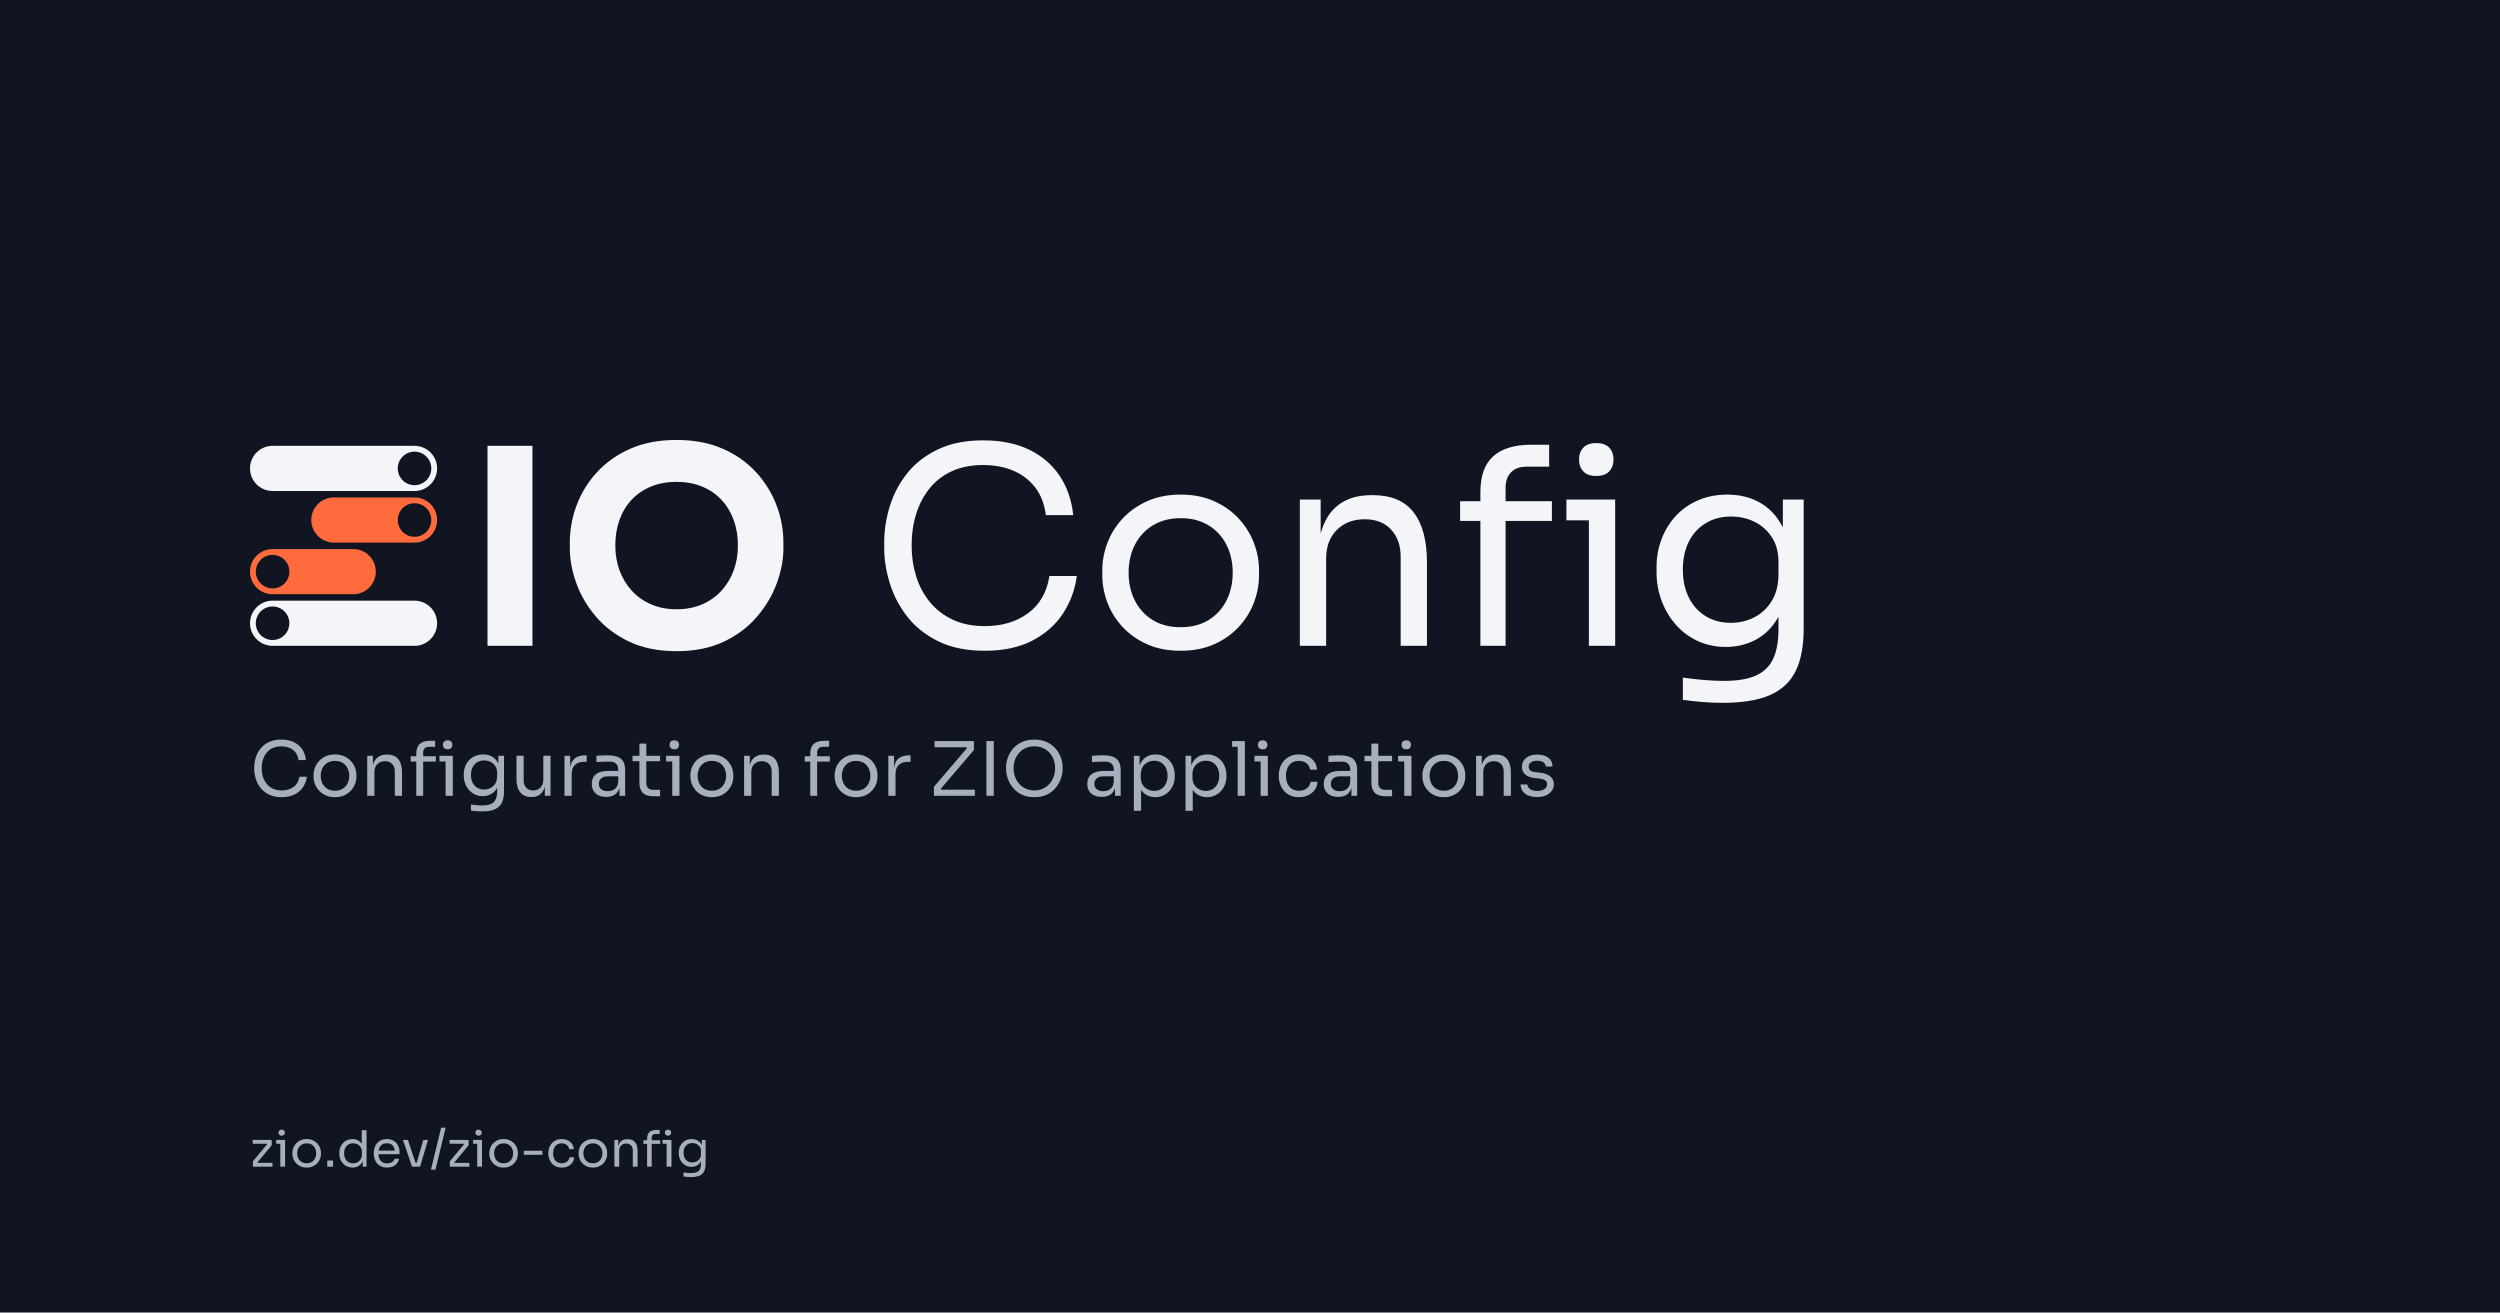
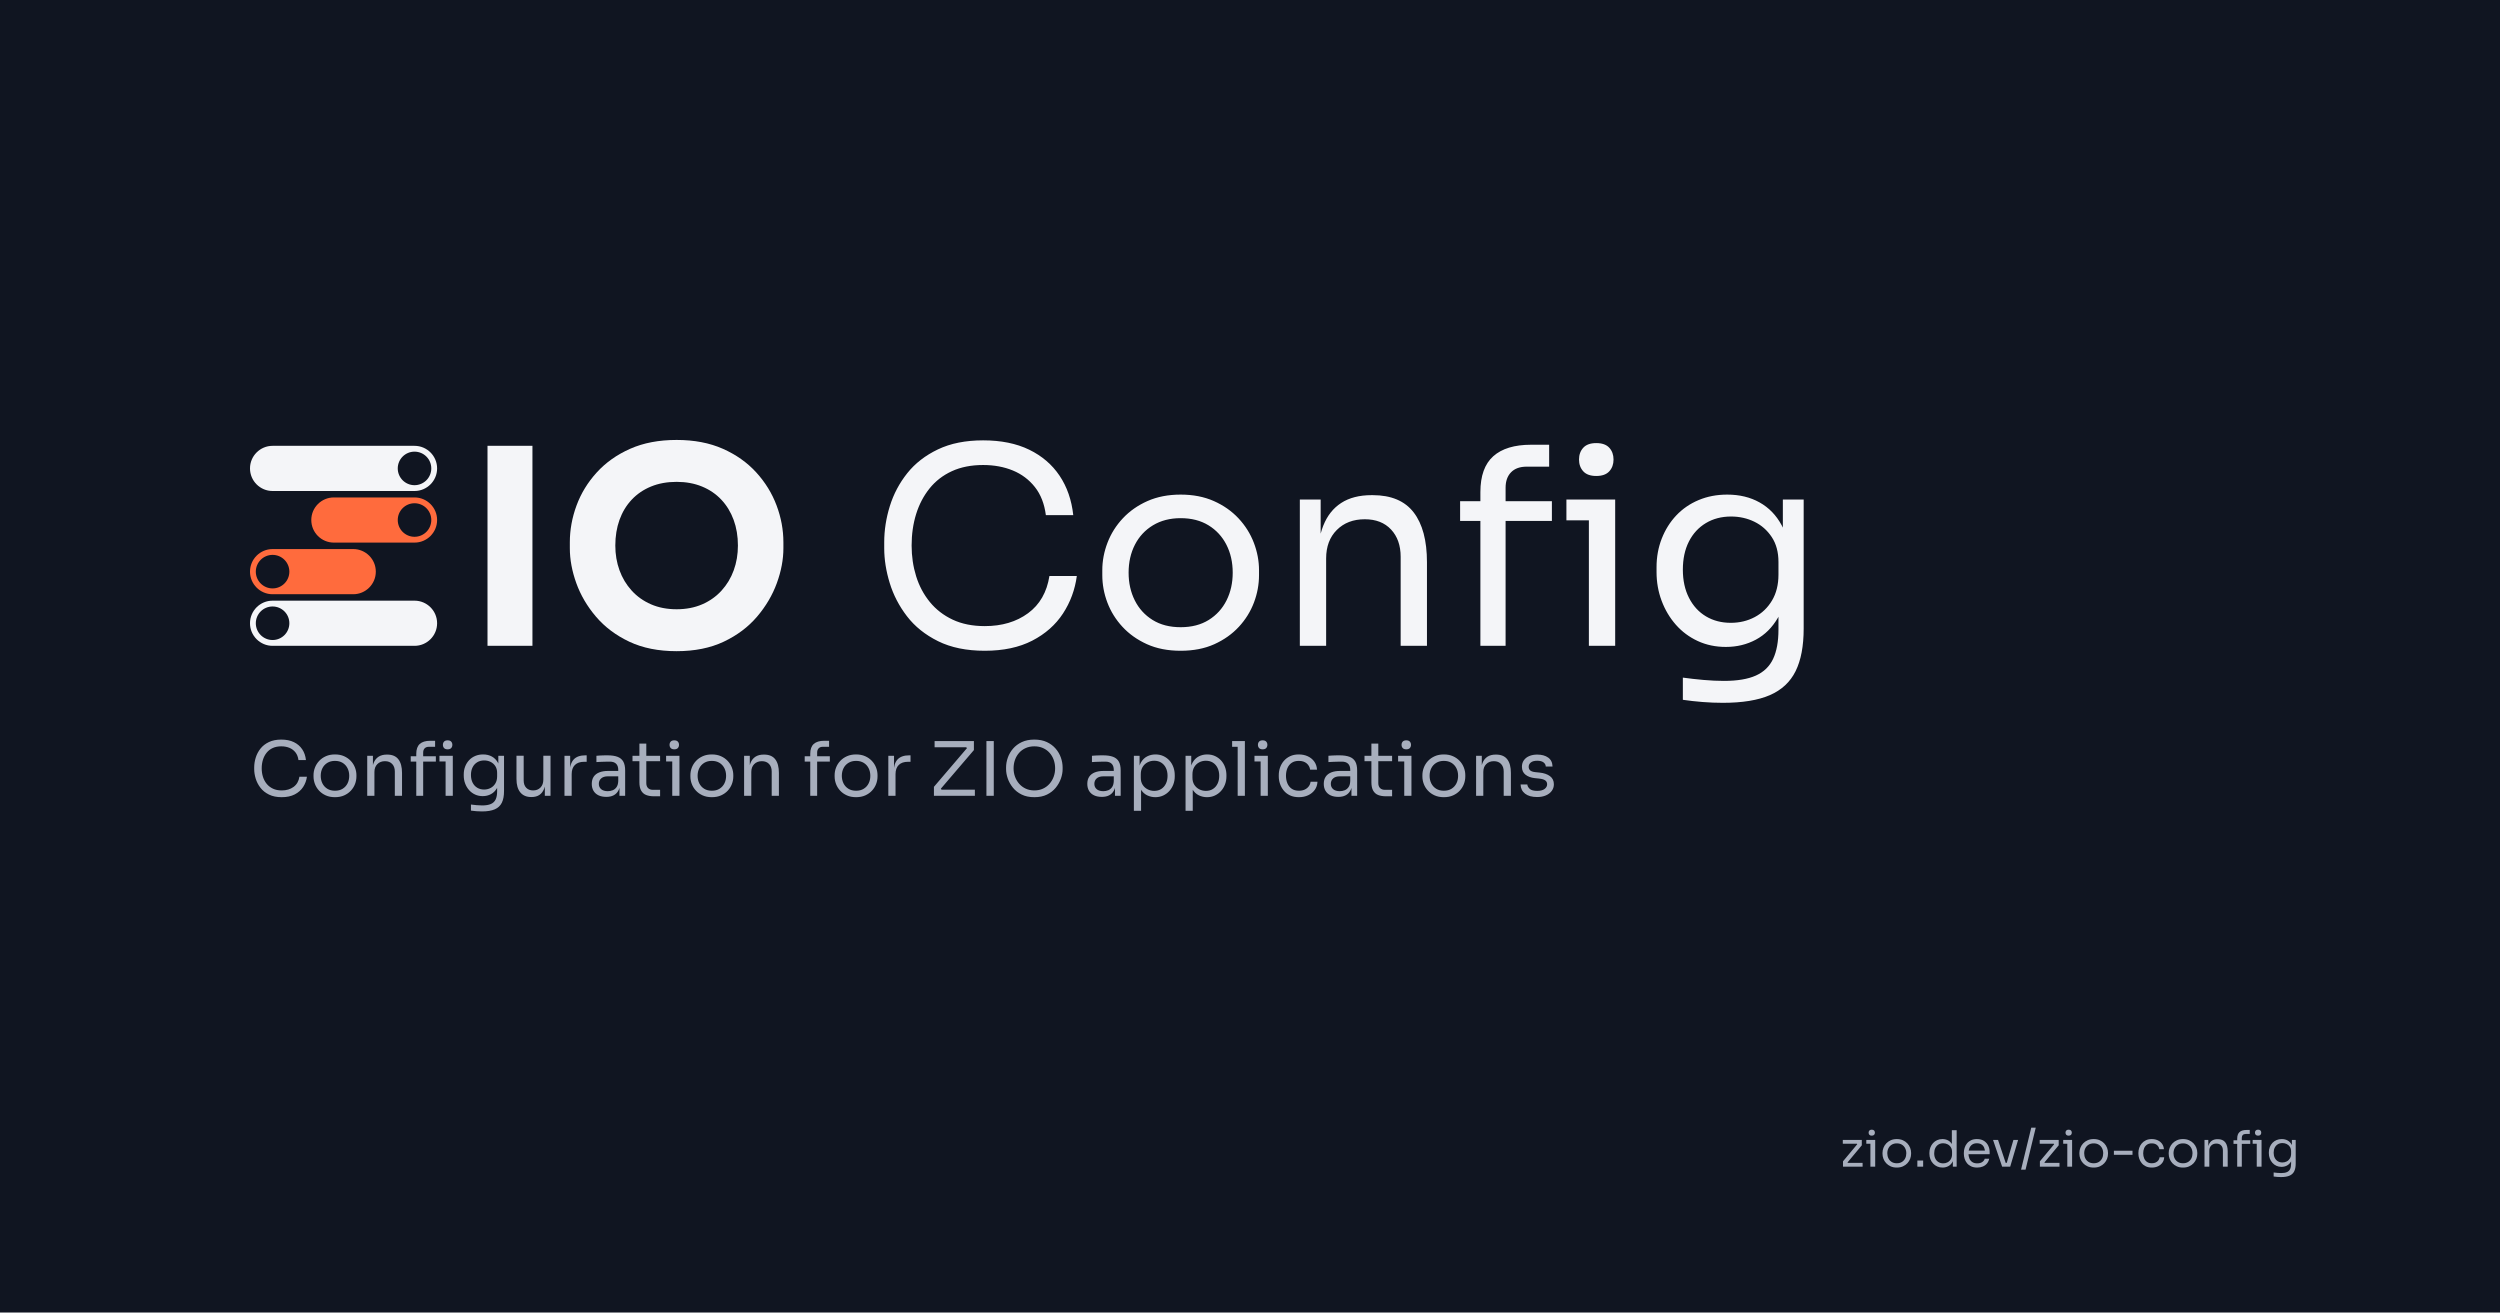
<svg xmlns="http://www.w3.org/2000/svg" width="1200" height="630" viewBox="0 0 1200 630">
  <rect width="100%" height="100%" fill="#101521" />
  <mask id="z4">
    <rect x="-5000" y="-5000" width="10000" height="10000" fill="#fff" />
    <circle cx="198.97" cy="224.84" r="8.05" fill="#000" />
    <circle cx="198.97" cy="249.61" r="8.05" fill="#000" />
    <circle cx="130.84" cy="274.39" r="8.05" fill="#000" />
    <circle cx="130.84" cy="299.16" r="8.05" fill="#000" />
  </mask>
  <g mask="url(#z4)">
    <rect x="120.00" y="214.00" width="89.81" height="21.68" rx="10.84" fill="#F4F5F8" />
    <rect x="149.42" y="238.77" width="60.39" height="21.68" rx="10.84" fill="#FF6B3D" />
    <rect x="120.00" y="263.55" width="60.39" height="21.68" rx="10.84" fill="#FF6B3D" />
    <rect x="120.00" y="288.32" width="89.81" height="21.68" rx="10.84" fill="#F4F5F8" />
  </g>
  <path d="M234.004 310.0V214.0H255.571V310.0ZM324.776 312.564Q311.691 312.564 302.059 308.011Q292.426 303.458 286.08 296.011Q279.735 288.564 276.628 279.918Q273.522 271.271 273.522 263.184V260.29Q273.522 251.348 276.743 242.619Q279.965 233.89 286.442 226.773Q292.919 219.655 302.486 215.414Q312.053 211.173 324.776 211.173Q337.401 211.173 346.968 215.414Q356.535 219.655 363.012 226.773Q369.489 233.89 372.76 242.619Q376.031 251.348 376.031 260.29V263.184Q376.031 271.271 372.875 279.918Q369.719 288.564 363.374 296.011Q357.028 303.458 347.395 308.011Q337.763 312.564 324.776 312.564ZM324.776 292.444Q331.615 292.444 337.056 290.077Q342.497 287.71 346.343 283.485Q350.19 279.26 352.195 273.737Q354.201 268.214 354.201 261.868Q354.201 255.129 352.146 249.54Q350.091 243.951 346.245 239.858Q342.398 235.764 336.957 233.529Q331.516 231.293 324.776 231.293Q317.938 231.293 312.497 233.529Q307.056 235.764 303.209 239.858Q299.363 243.951 297.357 249.54Q295.352 255.129 295.352 261.868Q295.352 268.214 297.357 273.737Q299.363 279.26 303.209 283.485Q307.056 287.71 312.497 290.077Q317.938 292.444 324.776 292.444Z" fill="#F4F5F8" />
  <path d="M472.689 312.367Q459.538 312.367 450.267 307.764Q440.995 303.162 435.341 295.797Q429.686 288.433 427.056 279.819Q424.426 271.205 424.426 263.184V260.29Q424.426 251.611 427.122 242.932Q429.817 234.252 435.472 227.151Q441.127 220.049 450.201 215.71Q459.275 211.37 471.9 211.37Q484.787 211.37 493.993 215.841Q503.198 220.312 508.59 228.334Q513.982 236.356 515.165 247.271H502.015Q500.963 239.118 496.754 233.792Q492.546 228.466 486.168 225.836Q479.79 223.205 471.9 223.205Q463.352 223.205 456.908 226.164Q450.464 229.123 446.19 234.449Q441.916 239.775 439.746 246.745Q437.576 253.715 437.576 261.868Q437.576 269.627 439.746 276.597Q441.916 283.567 446.322 288.959Q450.727 294.351 457.302 297.441Q463.878 300.532 472.689 300.532Q485.05 300.532 493.467 294.351Q501.883 288.17 503.724 276.466H516.875Q515.56 286.329 510.234 294.482Q504.908 302.636 495.505 307.501Q486.102 312.367 472.689 312.367ZM566.716 312.367Q557.511 312.367 550.541 309.211Q543.571 306.055 538.771 300.86Q533.971 295.666 531.538 289.222Q529.105 282.778 529.105 276.071V273.704Q529.105 266.997 531.604 260.488Q534.102 253.978 538.968 248.784Q543.834 243.589 550.804 240.499Q557.774 237.408 566.716 237.408Q575.659 237.408 582.628 240.499Q589.598 243.589 594.464 248.784Q599.33 253.978 601.828 260.488Q604.327 266.997 604.327 273.704V276.071Q604.327 282.778 601.894 289.222Q599.461 295.666 594.661 300.86Q589.861 306.055 582.891 309.211Q575.922 312.367 566.716 312.367ZM566.716 301.058Q574.606 301.058 580.195 297.573Q585.785 294.088 588.743 288.17Q591.702 282.252 591.702 274.888Q591.702 267.392 588.678 261.474Q585.653 255.556 580.064 252.137Q574.475 248.718 566.716 248.718Q559.089 248.718 553.434 252.137Q547.779 255.556 544.754 261.474Q541.73 267.392 541.73 274.888Q541.73 282.252 544.689 288.17Q547.648 294.088 553.237 297.573Q558.826 301.058 566.716 301.058ZM623.922 310.0V239.775H633.916V269.89H632.338Q632.338 259.501 635.165 252.334Q637.993 245.167 643.779 241.419Q649.565 237.671 658.376 237.671H658.902Q672.185 237.671 678.563 245.956Q684.941 254.241 684.941 269.89V310.0H672.316V267.26Q672.316 259.107 667.713 254.175Q663.111 249.244 655.089 249.244Q646.804 249.244 641.675 254.373Q636.546 259.501 636.546 268.049V310.0ZM710.585 310.0V236.225Q710.585 224.521 716.765 218.997Q722.946 213.474 734.913 213.474H743.593V223.995H732.809Q727.943 223.995 725.313 226.69Q722.683 229.386 722.683 234.121V310.0ZM700.853 250.033V240.564H744.908V250.033ZM762.661 310.0V239.775H775.286V310.0ZM751.878 249.77V239.775H775.286V249.77ZM766.212 228.466Q762.004 228.466 759.965 226.23Q757.927 223.995 757.927 220.575Q757.927 217.156 759.965 214.921Q762.004 212.685 766.212 212.685Q770.42 212.685 772.459 214.921Q774.497 217.156 774.497 220.575Q774.497 223.995 772.459 226.23Q770.42 228.466 766.212 228.466ZM826.968 337.353Q822.102 337.353 817.171 336.959Q812.239 336.564 807.768 335.907V325.255Q812.502 325.912 817.697 326.373Q822.891 326.833 827.494 326.833Q837.094 326.833 842.815 324.268Q848.535 321.704 851.1 316.247Q853.664 310.789 853.664 302.241V288.827L857.872 278.833Q857.478 289.485 853.401 296.521Q849.324 303.556 842.815 307.041Q836.305 310.526 828.415 310.526Q821.05 310.526 814.935 307.699Q808.82 304.871 804.415 299.874Q800.009 294.877 797.576 288.367Q795.143 281.858 795.143 274.625V272.258Q795.143 264.893 797.642 258.515Q800.141 252.137 804.612 247.403Q809.083 242.668 815.33 240.038Q821.576 237.408 829.072 237.408Q837.883 237.408 844.59 241.156Q851.297 244.904 855.176 252.071Q859.056 259.238 859.45 269.627L855.768 269.759V239.775H865.763V301.715Q865.763 314.34 861.883 322.164Q858.004 329.989 849.522 333.671Q841.039 337.353 826.968 337.353ZM830.782 298.953Q837.094 298.953 842.289 296.192Q847.483 293.43 850.574 288.236Q853.664 283.041 853.664 275.808V269.759Q853.664 262.658 850.442 257.792Q847.22 252.926 842.091 250.427Q836.963 247.929 830.913 247.929Q824.075 247.929 818.815 251.085Q813.554 254.241 810.661 259.962Q807.768 265.682 807.768 273.441Q807.768 281.2 810.727 286.986Q813.686 292.773 818.88 295.863Q824.075 298.953 830.782 298.953Z" fill="#F4F5F8" />
  <path d="M135.228 382.648Q131.628 382.648 129.09 381.388Q126.552 380.128 125.004 378.112Q123.456 376.096 122.736 373.738Q122.016 371.38 122.016 369.184V368.392Q122.016 366.016 122.754 363.64Q123.492 361.264 125.04 359.32Q126.588 357.376 129.072 356.188Q131.556 355.0 135.012 355.0Q138.54 355.0 141.06 356.224Q143.58 357.448 145.056 359.644Q146.532 361.84 146.856 364.828H143.256Q142.968 362.596 141.816 361.138Q140.664 359.68 138.918 358.96Q137.172 358.24 135.012 358.24Q132.672 358.24 130.908 359.05Q129.144 359.86 127.974 361.318Q126.804 362.776 126.21 364.684Q125.616 366.592 125.616 368.824Q125.616 370.948 126.21 372.856Q126.804 374.764 128.01 376.24Q129.216 377.716 131.016 378.562Q132.816 379.408 135.228 379.408Q138.612 379.408 140.916 377.716Q143.22 376.024 143.724 372.82H147.324Q146.964 375.52 145.506 377.752Q144.048 379.984 141.474 381.316Q138.9 382.648 135.228 382.648ZM160.788 382.648Q158.268 382.648 156.36 381.784Q154.452 380.92 153.138 379.498Q151.824 378.076 151.158 376.312Q150.492 374.548 150.492 372.712V372.064Q150.492 370.228 151.176 368.446Q151.86 366.664 153.192 365.242Q154.524 363.82 156.432 362.974Q158.34 362.128 160.788 362.128Q163.236 362.128 165.144 362.974Q167.052 363.82 168.384 365.242Q169.716 366.664 170.4 368.446Q171.084 370.228 171.084 372.064V372.712Q171.084 374.548 170.418 376.312Q169.752 378.076 168.438 379.498Q167.124 380.92 165.216 381.784Q163.308 382.648 160.788 382.648ZM160.788 379.552Q162.948 379.552 164.478 378.598Q166.008 377.644 166.818 376.024Q167.628 374.404 167.628 372.388Q167.628 370.336 166.8 368.716Q165.972 367.096 164.442 366.16Q162.912 365.224 160.788 365.224Q158.7 365.224 157.152 366.16Q155.604 367.096 154.776 368.716Q153.948 370.336 153.948 372.388Q153.948 374.404 154.758 376.024Q155.568 377.644 157.098 378.598Q158.628 379.552 160.788 379.552ZM176.268 382.0V362.776H179.004V371.02H178.572Q178.572 368.176 179.346 366.214Q180.12 364.252 181.704 363.226Q183.288 362.2 185.7 362.2H185.844Q189.48 362.2 191.226 364.468Q192.972 366.736 192.972 371.02V382.0H189.516V370.3Q189.516 368.068 188.256 366.718Q186.996 365.368 184.8 365.368Q182.532 365.368 181.128 366.772Q179.724 368.176 179.724 370.516V382.0ZM199.812 382.0V361.804Q199.812 358.6 201.504 357.088Q203.196 355.576 206.472 355.576H208.848V358.456H205.896Q204.564 358.456 203.844 359.194Q203.124 359.932 203.124 361.228V382.0ZM197.148 365.584V362.992H209.208V365.584ZM213.888 382.0V362.776H217.344V382.0ZM210.936 365.512V362.776H217.344V365.512ZM214.86 359.68Q213.708 359.68 213.15 359.068Q212.592 358.456 212.592 357.52Q212.592 356.584 213.15 355.972Q213.708 355.36 214.86 355.36Q216.012 355.36 216.57 355.972Q217.128 356.584 217.128 357.52Q217.128 358.456 216.57 359.068Q216.012 359.68 214.86 359.68ZM231.312 389.488Q229.98 389.488 228.63 389.38Q227.28 389.272 226.056 389.092V386.176Q227.352 386.356 228.774 386.482Q230.196 386.608 231.456 386.608Q234.084 386.608 235.65 385.906Q237.216 385.204 237.918 383.71Q238.62 382.216 238.62 379.876V376.204L239.772 373.468Q239.664 376.384 238.548 378.31Q237.432 380.236 235.65 381.19Q233.868 382.144 231.708 382.144Q229.692 382.144 228.018 381.37Q226.344 380.596 225.138 379.228Q223.932 377.86 223.266 376.078Q222.6 374.296 222.6 372.316V371.668Q222.6 369.652 223.284 367.906Q223.968 366.16 225.192 364.864Q226.416 363.568 228.126 362.848Q229.836 362.128 231.888 362.128Q234.3 362.128 236.136 363.154Q237.972 364.18 239.034 366.142Q240.096 368.104 240.204 370.948L239.196 370.984V362.776H241.932V379.732Q241.932 383.188 240.87 385.33Q239.808 387.472 237.486 388.48Q235.164 389.488 231.312 389.488ZM232.356 378.976Q234.084 378.976 235.506 378.22Q236.928 377.464 237.774 376.042Q238.62 374.62 238.62 372.64V370.984Q238.62 369.04 237.738 367.708Q236.856 366.376 235.452 365.692Q234.048 365.008 232.392 365.008Q230.52 365.008 229.08 365.872Q227.64 366.736 226.848 368.302Q226.056 369.868 226.056 371.992Q226.056 374.116 226.866 375.7Q227.676 377.284 229.098 378.13Q230.52 378.976 232.356 378.976ZM255 382.576Q251.58 382.576 249.744 380.344Q247.908 378.112 247.908 373.9V362.74H251.364V374.584Q251.364 376.852 252.588 378.13Q253.812 379.408 255.9 379.408Q258.06 379.408 259.428 378.022Q260.796 376.636 260.796 374.224V362.74H264.252V382.0H261.516V373.756H261.948Q261.948 376.6 261.192 378.562Q260.436 380.524 258.942 381.55Q257.448 382.576 255.144 382.576ZM270.948 382.0V362.776H273.684V370.696H273.54Q273.54 366.484 275.394 364.522Q277.248 362.56 280.956 362.56H281.604V365.656H280.38Q277.5 365.656 275.952 367.186Q274.404 368.716 274.404 371.596V382.0ZM297.336 382.0V376.24H296.76V369.58Q296.76 367.6 295.734 366.592Q294.708 365.584 292.728 365.584Q291.612 365.584 290.424 365.62Q289.236 365.656 288.156 365.692Q287.076 365.728 286.284 365.8V362.776Q287.076 362.704 287.958 362.65Q288.84 362.596 289.776 362.578Q290.712 362.56 291.576 362.56Q294.528 362.56 296.4 363.262Q298.272 363.964 299.172 365.548Q300.072 367.132 300.072 369.832V382.0ZM291.036 382.504Q288.876 382.504 287.31 381.766Q285.744 381.028 284.898 379.624Q284.052 378.22 284.052 376.24Q284.052 374.188 284.97 372.82Q285.888 371.452 287.652 370.75Q289.416 370.048 291.9 370.048H297.12V372.64H291.756Q289.668 372.64 288.552 373.648Q287.436 374.656 287.436 376.24Q287.436 377.824 288.552 378.796Q289.668 379.768 291.756 379.768Q292.98 379.768 294.096 379.318Q295.212 378.868 295.95 377.806Q296.688 376.744 296.76 374.872L297.696 376.24Q297.516 378.292 296.706 379.678Q295.896 381.064 294.474 381.784Q293.052 382.504 291.036 382.504ZM313.896 382.216Q311.736 382.216 310.17 381.604Q308.604 380.992 307.758 379.498Q306.912 378.004 306.912 375.448V356.944H310.224V375.88Q310.224 377.428 311.07 378.274Q311.916 379.12 313.464 379.12H316.848V382.216ZM303.6 365.368V362.776H316.848V365.368ZM322.68 382.0V362.776H326.136V382.0ZM319.728 365.512V362.776H326.136V365.512ZM323.652 359.68Q322.5 359.68 321.942 359.068Q321.384 358.456 321.384 357.52Q321.384 356.584 321.942 355.972Q322.5 355.36 323.652 355.36Q324.804 355.36 325.362 355.972Q325.92 356.584 325.92 357.52Q325.92 358.456 325.362 359.068Q324.804 359.68 323.652 359.68ZM341.688 382.648Q339.168 382.648 337.26 381.784Q335.352 380.92 334.038 379.498Q332.724 378.076 332.058 376.312Q331.392 374.548 331.392 372.712V372.064Q331.392 370.228 332.076 368.446Q332.76 366.664 334.092 365.242Q335.424 363.82 337.332 362.974Q339.24 362.128 341.688 362.128Q344.136 362.128 346.044 362.974Q347.952 363.82 349.284 365.242Q350.616 366.664 351.3 368.446Q351.984 370.228 351.984 372.064V372.712Q351.984 374.548 351.318 376.312Q350.652 378.076 349.338 379.498Q348.024 380.92 346.116 381.784Q344.208 382.648 341.688 382.648ZM341.688 379.552Q343.848 379.552 345.378 378.598Q346.908 377.644 347.718 376.024Q348.528 374.404 348.528 372.388Q348.528 370.336 347.7 368.716Q346.872 367.096 345.342 366.16Q343.812 365.224 341.688 365.224Q339.6 365.224 338.052 366.16Q336.504 367.096 335.676 368.716Q334.848 370.336 334.848 372.388Q334.848 374.404 335.658 376.024Q336.468 377.644 337.998 378.598Q339.528 379.552 341.688 379.552ZM357.168 382.0V362.776H359.904V371.02H359.472Q359.472 368.176 360.246 366.214Q361.02 364.252 362.604 363.226Q364.188 362.2 366.6 362.2H366.744Q370.38 362.2 372.126 364.468Q373.872 366.736 373.872 371.02V382.0H370.416V370.3Q370.416 368.068 369.156 366.718Q367.896 365.368 365.7 365.368Q363.432 365.368 362.028 366.772Q360.624 368.176 360.624 370.516V382.0ZM388.92 382.0V361.804Q388.92 358.6 390.612 357.088Q392.304 355.576 395.58 355.576H397.956V358.456H395.004Q393.672 358.456 392.952 359.194Q392.232 359.932 392.232 361.228V382.0ZM386.256 365.584V362.992H398.316V365.584ZM410.916 382.648Q408.396 382.648 406.488 381.784Q404.58 380.92 403.266 379.498Q401.952 378.076 401.286 376.312Q400.62 374.548 400.62 372.712V372.064Q400.62 370.228 401.304 368.446Q401.988 366.664 403.32 365.242Q404.652 363.82 406.56 362.974Q408.468 362.128 410.916 362.128Q413.364 362.128 415.272 362.974Q417.18 363.82 418.512 365.242Q419.844 366.664 420.528 368.446Q421.212 370.228 421.212 372.064V372.712Q421.212 374.548 420.546 376.312Q419.88 378.076 418.566 379.498Q417.252 380.92 415.344 381.784Q413.436 382.648 410.916 382.648ZM410.916 379.552Q413.076 379.552 414.606 378.598Q416.136 377.644 416.946 376.024Q417.756 374.404 417.756 372.388Q417.756 370.336 416.928 368.716Q416.1 367.096 414.57 366.16Q413.04 365.224 410.916 365.224Q408.828 365.224 407.28 366.16Q405.732 367.096 404.904 368.716Q404.076 370.336 404.076 372.388Q404.076 374.404 404.886 376.024Q405.696 377.644 407.226 378.598Q408.756 379.552 410.916 379.552ZM426.396 382.0V362.776H429.132V370.696H428.988Q428.988 366.484 430.842 364.522Q432.696 362.56 436.404 362.56H437.052V365.656H435.828Q432.948 365.656 431.4 367.186Q429.852 368.716 429.852 371.596V382.0ZM448.284 382.0V377.68L464.484 358.708L464.448 359.572L463.512 358.276L464.124 358.672H448.608V355.72H467.472V360.04L451.236 379.012L451.2 378.004L452.352 379.624L451.452 379.048H467.94V382.0ZM473.484 382.0V355.72H477.012V382.0ZM496.488 382.648Q492.96 382.648 490.404 381.388Q487.848 380.128 486.192 378.076Q484.536 376.024 483.726 373.684Q482.916 371.344 482.916 369.184V368.392Q482.916 366.052 483.744 363.676Q484.572 361.3 486.264 359.338Q487.956 357.376 490.494 356.188Q493.032 355.0 496.488 355.0Q499.944 355.0 502.482 356.188Q505.02 357.376 506.712 359.338Q508.404 361.3 509.232 363.676Q510.06 366.052 510.06 368.392V369.184Q510.06 371.344 509.25 373.684Q508.44 376.024 506.784 378.076Q505.128 380.128 502.572 381.388Q500.016 382.648 496.488 382.648ZM496.488 379.408Q498.792 379.408 500.646 378.544Q502.5 377.68 503.796 376.186Q505.092 374.692 505.776 372.802Q506.46 370.912 506.46 368.824Q506.46 366.628 505.776 364.72Q505.092 362.812 503.796 361.354Q502.5 359.896 500.646 359.068Q498.792 358.24 496.488 358.24Q494.184 358.24 492.33 359.068Q490.476 359.896 489.18 361.354Q487.884 362.812 487.2 364.72Q486.516 366.628 486.516 368.824Q486.516 370.912 487.2 372.802Q487.884 374.692 489.18 376.186Q490.476 377.68 492.33 378.544Q494.184 379.408 496.488 379.408ZM535.188 382.0V376.24H534.612V369.58Q534.612 367.6 533.586 366.592Q532.56 365.584 530.58 365.584Q529.464 365.584 528.276 365.62Q527.088 365.656 526.008 365.692Q524.928 365.728 524.136 365.8V362.776Q524.928 362.704 525.81 362.65Q526.692 362.596 527.628 362.578Q528.564 362.56 529.428 362.56Q532.38 362.56 534.252 363.262Q536.124 363.964 537.024 365.548Q537.924 367.132 537.924 369.832V382.0ZM528.888 382.504Q526.728 382.504 525.162 381.766Q523.596 381.028 522.75 379.624Q521.904 378.22 521.904 376.24Q521.904 374.188 522.822 372.82Q523.74 371.452 525.504 370.75Q527.268 370.048 529.752 370.048H534.972V372.64H529.608Q527.52 372.64 526.404 373.648Q525.288 374.656 525.288 376.24Q525.288 377.824 526.404 378.796Q527.52 379.768 529.608 379.768Q530.832 379.768 531.948 379.318Q533.064 378.868 533.802 377.806Q534.54 376.744 534.612 374.872L535.548 376.24Q535.368 378.292 534.558 379.678Q533.748 381.064 532.326 381.784Q530.904 382.504 528.888 382.504ZM544.26 389.2V362.776H546.996V371.092L546.348 371.02Q546.528 367.924 547.662 365.962Q548.796 364.0 550.632 363.064Q552.468 362.128 554.628 362.128Q556.716 362.128 558.426 362.92Q560.136 363.712 561.36 365.08Q562.584 366.448 563.232 368.248Q563.88 370.048 563.88 372.064V372.712Q563.88 374.728 563.196 376.528Q562.512 378.328 561.27 379.696Q560.028 381.064 558.318 381.856Q556.608 382.648 554.556 382.648Q552.504 382.648 550.632 381.748Q548.76 380.848 547.536 378.832Q546.312 376.816 546.132 373.54L547.716 376.42V389.2ZM554.016 379.624Q555.96 379.624 557.4 378.706Q558.84 377.788 559.632 376.15Q560.424 374.512 560.424 372.388Q560.424 370.228 559.632 368.608Q558.84 366.988 557.4 366.07Q555.96 365.152 554.016 365.152Q552.288 365.152 550.812 365.926Q549.336 366.7 548.454 368.158Q547.572 369.616 547.572 371.668V373.324Q547.572 375.304 548.472 376.708Q549.372 378.112 550.848 378.868Q552.324 379.624 554.016 379.624ZM569.064 389.2V362.776H571.8V371.092L571.152 371.02Q571.332 367.924 572.466 365.962Q573.6 364.0 575.436 363.064Q577.272 362.128 579.432 362.128Q581.52 362.128 583.23 362.92Q584.94 363.712 586.164 365.08Q587.388 366.448 588.036 368.248Q588.684 370.048 588.684 372.064V372.712Q588.684 374.728 588.0 376.528Q587.316 378.328 586.074 379.696Q584.832 381.064 583.122 381.856Q581.412 382.648 579.36 382.648Q577.308 382.648 575.436 381.748Q573.564 380.848 572.34 378.832Q571.116 376.816 570.936 373.54L572.52 376.42V389.2ZM578.82 379.624Q580.764 379.624 582.204 378.706Q583.644 377.788 584.436 376.15Q585.228 374.512 585.228 372.388Q585.228 370.228 584.436 368.608Q583.644 366.988 582.204 366.07Q580.764 365.152 578.82 365.152Q577.092 365.152 575.616 365.926Q574.14 366.7 573.258 368.158Q572.376 369.616 572.376 371.668V373.324Q572.376 375.304 573.276 376.708Q574.176 378.112 575.652 378.868Q577.128 379.624 578.82 379.624ZM594.084 382.0V355.72H597.54V382.0ZM591.42 358.456V355.72H597.54V358.456ZM605.1 382.0V362.776H608.556V382.0ZM602.148 365.512V362.776H608.556V365.512ZM606.072 359.68Q604.92 359.68 604.362 359.068Q603.804 358.456 603.804 357.52Q603.804 356.584 604.362 355.972Q604.92 355.36 606.072 355.36Q607.224 355.36 607.782 355.972Q608.34 356.584 608.34 357.52Q608.34 358.456 607.782 359.068Q607.224 359.68 606.072 359.68ZM623.496 382.648Q621.012 382.648 619.194 381.784Q617.376 380.92 616.188 379.462Q615.0 378.004 614.406 376.24Q613.812 374.476 613.812 372.712V372.064Q613.812 370.228 614.406 368.464Q615.0 366.7 616.206 365.278Q617.412 363.856 619.212 362.992Q621.012 362.128 623.424 362.128Q625.836 362.128 627.762 363.028Q629.688 363.928 630.858 365.566Q632.028 367.204 632.172 369.436H628.86Q628.608 367.636 627.204 366.43Q625.8 365.224 623.424 365.224Q621.372 365.224 620.004 366.16Q618.636 367.096 617.952 368.716Q617.268 370.336 617.268 372.388Q617.268 374.368 617.952 376.006Q618.636 377.644 620.022 378.598Q621.408 379.552 623.496 379.552Q625.116 379.552 626.304 378.976Q627.492 378.4 628.212 377.428Q628.932 376.456 629.076 375.232H632.388Q632.28 377.5 631.074 379.156Q629.868 380.812 627.906 381.73Q625.944 382.648 623.496 382.648ZM648.696 382.0V376.24H648.12V369.58Q648.12 367.6 647.094 366.592Q646.068 365.584 644.088 365.584Q642.972 365.584 641.784 365.62Q640.596 365.656 639.516 365.692Q638.436 365.728 637.644 365.8V362.776Q638.436 362.704 639.318 362.65Q640.2 362.596 641.136 362.578Q642.072 362.56 642.936 362.56Q645.888 362.56 647.76 363.262Q649.632 363.964 650.532 365.548Q651.432 367.132 651.432 369.832V382.0ZM642.396 382.504Q640.236 382.504 638.67 381.766Q637.104 381.028 636.258 379.624Q635.412 378.22 635.412 376.24Q635.412 374.188 636.33 372.82Q637.248 371.452 639.012 370.75Q640.776 370.048 643.26 370.048H648.48V372.64H643.116Q641.028 372.64 639.912 373.648Q638.796 374.656 638.796 376.24Q638.796 377.824 639.912 378.796Q641.028 379.768 643.116 379.768Q644.34 379.768 645.456 379.318Q646.572 378.868 647.31 377.806Q648.048 376.744 648.12 374.872L649.056 376.24Q648.876 378.292 648.066 379.678Q647.256 381.064 645.834 381.784Q644.412 382.504 642.396 382.504ZM665.256 382.216Q663.096 382.216 661.53 381.604Q659.964 380.992 659.118 379.498Q658.272 378.004 658.272 375.448V356.944H661.584V375.88Q661.584 377.428 662.43 378.274Q663.276 379.12 664.824 379.12H668.208V382.216ZM654.96 365.368V362.776H668.208V365.368ZM674.04 382.0V362.776H677.496V382.0ZM671.088 365.512V362.776H677.496V365.512ZM675.012 359.68Q673.86 359.68 673.302 359.068Q672.744 358.456 672.744 357.52Q672.744 356.584 673.302 355.972Q673.86 355.36 675.012 355.36Q676.164 355.36 676.722 355.972Q677.28 356.584 677.28 357.52Q677.28 358.456 676.722 359.068Q676.164 359.68 675.012 359.68ZM693.048 382.648Q690.528 382.648 688.62 381.784Q686.712 380.92 685.398 379.498Q684.084 378.076 683.418 376.312Q682.752 374.548 682.752 372.712V372.064Q682.752 370.228 683.436 368.446Q684.12 366.664 685.452 365.242Q686.784 363.82 688.692 362.974Q690.6 362.128 693.048 362.128Q695.496 362.128 697.404 362.974Q699.312 363.82 700.644 365.242Q701.976 366.664 702.66 368.446Q703.344 370.228 703.344 372.064V372.712Q703.344 374.548 702.678 376.312Q702.012 378.076 700.698 379.498Q699.384 380.92 697.476 381.784Q695.568 382.648 693.048 382.648ZM693.048 379.552Q695.208 379.552 696.738 378.598Q698.268 377.644 699.078 376.024Q699.888 374.404 699.888 372.388Q699.888 370.336 699.06 368.716Q698.232 367.096 696.702 366.16Q695.172 365.224 693.048 365.224Q690.96 365.224 689.412 366.16Q687.864 367.096 687.036 368.716Q686.208 370.336 686.208 372.388Q686.208 374.404 687.018 376.024Q687.828 377.644 689.358 378.598Q690.888 379.552 693.048 379.552ZM708.528 382.0V362.776H711.264V371.02H710.832Q710.832 368.176 711.606 366.214Q712.38 364.252 713.964 363.226Q715.548 362.2 717.96 362.2H718.104Q721.74 362.2 723.486 364.468Q725.232 366.736 725.232 371.02V382.0H721.776V370.3Q721.776 368.068 720.516 366.718Q719.256 365.368 717.06 365.368Q714.792 365.368 713.388 366.772Q711.984 368.176 711.984 370.516V382.0ZM737.868 382.576Q734.088 382.576 732.018 380.956Q729.948 379.336 729.876 376.528H733.116Q733.188 377.644 734.25 378.634Q735.312 379.624 737.868 379.624Q740.172 379.624 741.396 378.706Q742.62 377.788 742.62 376.456Q742.62 375.268 741.72 374.602Q740.82 373.936 738.804 373.72L736.716 373.504Q733.98 373.216 732.252 371.866Q730.524 370.516 730.524 368.068Q730.524 366.232 731.46 364.918Q732.396 363.604 734.052 362.902Q735.708 362.2 737.868 362.2Q741.108 362.2 743.124 363.64Q745.14 365.08 745.212 367.924H741.972Q741.936 366.772 740.91 365.962Q739.884 365.152 737.868 365.152Q735.852 365.152 734.808 365.98Q733.764 366.808 733.764 368.068Q733.764 369.148 734.502 369.796Q735.24 370.444 736.932 370.624L739.02 370.84Q742.116 371.164 743.988 372.55Q745.86 373.936 745.86 376.456Q745.86 378.256 744.834 379.642Q743.808 381.028 742.008 381.802Q740.208 382.576 737.868 382.576Z" fill="#A7AEBD" />
-   <path d="M121.392 560.0V557.432L128.376 549.056V549.44L127.992 548.864L128.304 549.008H121.296V547.184H130.416V549.752L123.432 558.128V557.792L123.864 558.392L123.528 558.176H130.8V560.0ZM134.544 560.0V547.184H136.848V560.0ZM132.576 549.008V547.184H136.848V549.008ZM135.192 545.12Q134.424 545.12 134.052 544.712Q133.68 544.304 133.68 543.68Q133.68 543.056 134.052 542.648Q134.424 542.24 135.192 542.24Q135.96 542.24 136.332 542.648Q136.704 543.056 136.704 543.68Q136.704 544.304 136.332 544.712Q135.96 545.12 135.192 545.12ZM147.216 560.432Q145.536 560.432 144.264 559.856Q142.992 559.28 142.116 558.332Q141.24 557.384 140.796 556.208Q140.352 555.032 140.352 553.808V553.376Q140.352 552.152 140.808 550.964Q141.264 549.776 142.152 548.828Q143.04 547.88 144.312 547.316Q145.584 546.752 147.216 546.752Q148.848 546.752 150.12 547.316Q151.392 547.88 152.28 548.828Q153.168 549.776 153.624 550.964Q154.08 552.152 154.08 553.376V553.808Q154.08 555.032 153.636 556.208Q153.192 557.384 152.316 558.332Q151.44 559.28 150.168 559.856Q148.896 560.432 147.216 560.432ZM147.216 558.368Q148.656 558.368 149.676 557.732Q150.696 557.096 151.236 556.016Q151.776 554.936 151.776 553.592Q151.776 552.224 151.224 551.144Q150.672 550.064 149.652 549.44Q148.632 548.816 147.216 548.816Q145.824 548.816 144.792 549.44Q143.76 550.064 143.208 551.144Q142.656 552.224 142.656 553.592Q142.656 554.936 143.196 556.016Q143.736 557.096 144.756 557.732Q145.776 558.368 147.216 558.368ZM157.08 560.0V557.072H159.864V560.0ZM169.176 560.432Q167.808 560.432 166.656 559.928Q165.504 559.424 164.652 558.512Q163.8 557.6 163.332 556.4Q162.864 555.2 162.864 553.808V553.376Q162.864 552.008 163.32 550.808Q163.776 549.608 164.604 548.696Q165.432 547.784 166.572 547.268Q167.712 546.752 169.104 546.752Q170.568 546.752 171.768 547.364Q172.968 547.976 173.736 549.272Q174.504 550.568 174.6 552.632L173.64 551.096V542.48H175.944V560.0H174.12V554.312H174.792Q174.696 556.496 173.88 557.852Q173.064 559.208 171.828 559.82Q170.592 560.432 169.176 560.432ZM169.488 558.416Q170.664 558.416 171.624 557.888Q172.584 557.36 173.16 556.364Q173.736 555.368 173.736 554.024V552.92Q173.736 551.6 173.148 550.676Q172.56 549.752 171.588 549.26Q170.616 548.768 169.464 548.768Q168.192 548.768 167.22 549.368Q166.248 549.968 165.708 551.048Q165.168 552.128 165.168 553.592Q165.168 555.056 165.72 556.148Q166.272 557.24 167.256 557.828Q168.24 558.416 169.488 558.416ZM185.808 560.432Q184.128 560.432 182.904 559.856Q181.68 559.28 180.912 558.332Q180.144 557.384 179.772 556.208Q179.4 555.032 179.4 553.808V553.376Q179.4 552.128 179.772 550.952Q180.144 549.776 180.912 548.828Q181.68 547.88 182.868 547.316Q184.056 546.752 185.664 546.752Q187.752 546.752 189.108 547.652Q190.464 548.552 191.124 549.968Q191.784 551.384 191.784 552.992V554.024H180.408V552.296H190.104L189.576 553.232Q189.576 551.864 189.144 550.868Q188.712 549.872 187.848 549.32Q186.984 548.768 185.664 548.768Q184.296 548.768 183.396 549.392Q182.496 550.016 182.052 551.096Q181.608 552.176 181.608 553.592Q181.608 554.96 182.052 556.052Q182.496 557.144 183.432 557.78Q184.368 558.416 185.808 558.416Q187.32 558.416 188.268 557.744Q189.216 557.072 189.408 556.184H191.568Q191.304 557.504 190.512 558.464Q189.72 559.424 188.52 559.928Q187.32 560.432 185.808 560.432ZM197.784 560.0 193.416 547.184H195.816L200.088 560.0ZM198.36 560.0V558.176H201.144V560.0ZM199.464 560.0 203.184 547.184H205.44L201.648 560.0ZM206.856 561.44 211.752 541.28H213.912L209.016 561.44ZM215.904 560.0V557.432L222.888 549.056V549.44L222.504 548.864L222.816 549.008H215.808V547.184H224.928V549.752L217.944 558.128V557.792L218.376 558.392L218.04 558.176H225.312V560.0ZM229.056 560.0V547.184H231.36V560.0ZM227.088 549.008V547.184H231.36V549.008ZM229.704 545.12Q228.936 545.12 228.564 544.712Q228.192 544.304 228.192 543.68Q228.192 543.056 228.564 542.648Q228.936 542.24 229.704 542.24Q230.472 542.24 230.844 542.648Q231.216 543.056 231.216 543.68Q231.216 544.304 230.844 544.712Q230.472 545.12 229.704 545.12ZM241.728 560.432Q240.048 560.432 238.776 559.856Q237.504 559.28 236.628 558.332Q235.752 557.384 235.308 556.208Q234.864 555.032 234.864 553.808V553.376Q234.864 552.152 235.32 550.964Q235.776 549.776 236.664 548.828Q237.552 547.88 238.824 547.316Q240.096 546.752 241.728 546.752Q243.36 546.752 244.632 547.316Q245.904 547.88 246.792 548.828Q247.68 549.776 248.136 550.964Q248.592 552.152 248.592 553.376V553.808Q248.592 555.032 248.148 556.208Q247.704 557.384 246.828 558.332Q245.952 559.28 244.68 559.856Q243.408 560.432 241.728 560.432ZM241.728 558.368Q243.168 558.368 244.188 557.732Q245.208 557.096 245.748 556.016Q246.288 554.936 246.288 553.592Q246.288 552.224 245.736 551.144Q245.184 550.064 244.164 549.44Q243.144 548.816 241.728 548.816Q240.336 548.816 239.304 549.44Q238.272 550.064 237.72 551.144Q237.168 552.224 237.168 553.592Q237.168 554.936 237.708 556.016Q238.248 557.096 239.268 557.732Q240.288 558.368 241.728 558.368ZM251.424 554.312V552.344H260.352V554.312ZM269.64 560.432Q267.984 560.432 266.772 559.856Q265.56 559.28 264.768 558.308Q263.976 557.336 263.58 556.16Q263.184 554.984 263.184 553.808V553.376Q263.184 552.152 263.58 550.976Q263.976 549.8 264.78 548.852Q265.584 547.904 266.784 547.328Q267.984 546.752 269.592 546.752Q271.2 546.752 272.484 547.352Q273.768 547.952 274.548 549.044Q275.328 550.136 275.424 551.624H273.216Q273.048 550.424 272.112 549.62Q271.176 548.816 269.592 548.816Q268.224 548.816 267.312 549.44Q266.4 550.064 265.944 551.144Q265.488 552.224 265.488 553.592Q265.488 554.912 265.944 556.004Q266.4 557.096 267.324 557.732Q268.248 558.368 269.64 558.368Q270.72 558.368 271.512 557.984Q272.304 557.6 272.784 556.952Q273.264 556.304 273.36 555.488H275.568Q275.496 557.0 274.692 558.104Q273.888 559.208 272.58 559.82Q271.272 560.432 269.64 560.432ZM284.592 560.432Q282.912 560.432 281.64 559.856Q280.368 559.28 279.492 558.332Q278.616 557.384 278.172 556.208Q277.728 555.032 277.728 553.808V553.376Q277.728 552.152 278.184 550.964Q278.64 549.776 279.528 548.828Q280.416 547.88 281.688 547.316Q282.96 546.752 284.592 546.752Q286.224 546.752 287.496 547.316Q288.768 547.88 289.656 548.828Q290.544 549.776 291 550.964Q291.456 552.152 291.456 553.376V553.808Q291.456 555.032 291.012 556.208Q290.568 557.384 289.692 558.332Q288.816 559.28 287.544 559.856Q286.272 560.432 284.592 560.432ZM284.592 558.368Q286.032 558.368 287.052 557.732Q288.072 557.096 288.612 556.016Q289.152 554.936 289.152 553.592Q289.152 552.224 288.6 551.144Q288.048 550.064 287.028 549.44Q286.008 548.816 284.592 548.816Q283.2 548.816 282.168 549.44Q281.136 550.064 280.584 551.144Q280.032 552.224 280.032 553.592Q280.032 554.936 280.572 556.016Q281.112 557.096 282.132 557.732Q283.152 558.368 284.592 558.368ZM294.912 560.0V547.184H296.736V552.68H296.448Q296.448 550.784 296.964 549.476Q297.48 548.168 298.536 547.484Q299.592 546.8 301.2 546.8H301.296Q303.72 546.8 304.884 548.312Q306.048 549.824 306.048 552.68V560.0H303.744V552.2Q303.744 550.712 302.904 549.812Q302.064 548.912 300.6 548.912Q299.088 548.912 298.152 549.848Q297.216 550.784 297.216 552.344V560.0ZM310.608 560.0V546.536Q310.608 544.4 311.736 543.392Q312.864 542.384 315.048 542.384H316.632V544.304H314.664Q313.776 544.304 313.296 544.796Q312.816 545.288 312.816 546.152V560.0ZM308.832 549.056V547.328H316.872V549.056ZM319.992 560.0V547.184H322.296V560.0ZM318.024 549.008V547.184H322.296V549.008ZM320.64 545.12Q319.872 545.12 319.5 544.712Q319.128 544.304 319.128 543.68Q319.128 543.056 319.5 542.648Q319.872 542.24 320.64 542.24Q321.408 542.24 321.78 542.648Q322.152 543.056 322.152 543.68Q322.152 544.304 321.78 544.712Q321.408 545.12 320.64 545.12ZM331.608 564.992Q330.72 564.992 329.82 564.92Q328.92 564.848 328.104 564.728V562.784Q328.968 562.904 329.916 562.988Q330.864 563.072 331.704 563.072Q333.456 563.072 334.5 562.604Q335.544 562.136 336.012 561.14Q336.48 560.144 336.48 558.584V556.136L337.248 554.312Q337.176 556.256 336.432 557.54Q335.688 558.824 334.5 559.46Q333.312 560.096 331.872 560.096Q330.528 560.096 329.412 559.58Q328.296 559.064 327.492 558.152Q326.688 557.24 326.244 556.052Q325.8 554.864 325.8 553.544V553.112Q325.8 551.768 326.256 550.604Q326.712 549.44 327.528 548.576Q328.344 547.712 329.484 547.232Q330.624 546.752 331.992 546.752Q333.6 546.752 334.824 547.436Q336.048 548.12 336.756 549.428Q337.464 550.736 337.536 552.632L336.864 552.656V547.184H338.688V558.488Q338.688 560.792 337.98 562.22Q337.272 563.648 335.724 564.32Q334.176 564.992 331.608 564.992ZM332.304 557.984Q333.456 557.984 334.404 557.48Q335.352 556.976 335.916 556.028Q336.48 555.08 336.48 553.76V552.656Q336.48 551.36 335.892 550.472Q335.304 549.584 334.368 549.128Q333.432 548.672 332.328 548.672Q331.08 548.672 330.12 549.248Q329.16 549.824 328.632 550.868Q328.104 551.912 328.104 553.328Q328.104 554.744 328.644 555.8Q329.184 556.856 330.132 557.42Q331.08 557.984 332.304 557.984Z" fill="#A7AEBD" />
+   <path d="M884.64 560.0V557.432L891.624 549.056V549.44L891.24 548.864L891.552 549.008H884.544V547.184H893.664V549.752L886.68 558.128V557.792L887.112 558.392L886.776 558.176H894.048V560.0ZM897.792 560.0V547.184H900.096V560.0ZM895.824 549.008V547.184H900.096V549.008ZM898.44 545.12Q897.672 545.12 897.3 544.712Q896.928 544.304 896.928 543.68Q896.928 543.056 897.3 542.648Q897.672 542.24 898.44 542.24Q899.208 542.24 899.58 542.648Q899.952 543.056 899.952 543.68Q899.952 544.304 899.58 544.712Q899.208 545.12 898.44 545.12ZM910.464 560.432Q908.784 560.432 907.512 559.856Q906.24 559.28 905.364 558.332Q904.488 557.384 904.044 556.208Q903.6 555.032 903.6 553.808V553.376Q903.6 552.152 904.056 550.964Q904.512 549.776 905.4 548.828Q906.288 547.88 907.56 547.316Q908.832 546.752 910.464 546.752Q912.096 546.752 913.368 547.316Q914.64 547.88 915.528 548.828Q916.416 549.776 916.872 550.964Q917.328 552.152 917.328 553.376V553.808Q917.328 555.032 916.884 556.208Q916.44 557.384 915.564 558.332Q914.688 559.28 913.416 559.856Q912.144 560.432 910.464 560.432ZM910.464 558.368Q911.904 558.368 912.924 557.732Q913.944 557.096 914.484 556.016Q915.024 554.936 915.024 553.592Q915.024 552.224 914.472 551.144Q913.92 550.064 912.9 549.44Q911.88 548.816 910.464 548.816Q909.072 548.816 908.04 549.44Q907.008 550.064 906.456 551.144Q905.904 552.224 905.904 553.592Q905.904 554.936 906.444 556.016Q906.984 557.096 908.004 557.732Q909.024 558.368 910.464 558.368ZM920.328 560.0V557.072H923.112V560.0ZM932.424 560.432Q931.056 560.432 929.904 559.928Q928.752 559.424 927.9 558.512Q927.048 557.6 926.58 556.4Q926.112 555.2 926.112 553.808V553.376Q926.112 552.008 926.568 550.808Q927.024 549.608 927.852 548.696Q928.68 547.784 929.82 547.268Q930.96 546.752 932.352 546.752Q933.816 546.752 935.016 547.364Q936.216 547.976 936.984 549.272Q937.752 550.568 937.848 552.632L936.888 551.096V542.48H939.192V560.0H937.368V554.312H938.04Q937.944 556.496 937.128 557.852Q936.312 559.208 935.076 559.82Q933.84 560.432 932.424 560.432ZM932.736 558.416Q933.912 558.416 934.872 557.888Q935.832 557.36 936.408 556.364Q936.984 555.368 936.984 554.024V552.92Q936.984 551.6 936.396 550.676Q935.808 549.752 934.836 549.26Q933.864 548.768 932.712 548.768Q931.44 548.768 930.468 549.368Q929.496 549.968 928.956 551.048Q928.416 552.128 928.416 553.592Q928.416 555.056 928.968 556.148Q929.52 557.24 930.504 557.828Q931.488 558.416 932.736 558.416ZM949.056 560.432Q947.376 560.432 946.152 559.856Q944.928 559.28 944.16 558.332Q943.392 557.384 943.02 556.208Q942.648 555.032 942.648 553.808V553.376Q942.648 552.128 943.02 550.952Q943.392 549.776 944.16 548.828Q944.928 547.88 946.116 547.316Q947.304 546.752 948.912 546.752Q951 546.752 952.356 547.652Q953.712 548.552 954.372 549.968Q955.032 551.384 955.032 552.992V554.024H943.656V552.296H953.352L952.824 553.232Q952.824 551.864 952.392 550.868Q951.96 549.872 951.096 549.32Q950.232 548.768 948.912 548.768Q947.544 548.768 946.644 549.392Q945.744 550.016 945.3 551.096Q944.856 552.176 944.856 553.592Q944.856 554.96 945.3 556.052Q945.744 557.144 946.68 557.78Q947.616 558.416 949.056 558.416Q950.568 558.416 951.516 557.744Q952.464 557.072 952.656 556.184H954.816Q954.552 557.504 953.76 558.464Q952.968 559.424 951.768 559.928Q950.568 560.432 949.056 560.432ZM961.032 560.0 956.664 547.184H959.064L963.336 560.0ZM961.608 560.0V558.176H964.392V560.0ZM962.712 560.0 966.432 547.184H968.688L964.896 560.0ZM970.104 561.44 975 541.28H977.16L972.264 561.44ZM979.152 560.0V557.432L986.136 549.056V549.44L985.752 548.864L986.064 549.008H979.056V547.184H988.176V549.752L981.192 558.128V557.792L981.624 558.392L981.288 558.176H988.56V560.0ZM992.304 560.0V547.184H994.608V560.0ZM990.336 549.008V547.184H994.608V549.008ZM992.952 545.12Q992.184 545.12 991.812 544.712Q991.44 544.304 991.44 543.68Q991.44 543.056 991.812 542.648Q992.184 542.24 992.952 542.24Q993.72 542.24 994.092 542.648Q994.464 543.056 994.464 543.68Q994.464 544.304 994.092 544.712Q993.72 545.12 992.952 545.12ZM1004.976 560.432Q1003.296 560.432 1002.024 559.856Q1000.752 559.28 999.876 558.332Q999 557.384 998.556 556.208Q998.112 555.032 998.112 553.808V553.376Q998.112 552.152 998.568 550.964Q999.024 549.776 999.912 548.828Q1000.8 547.88 1002.072 547.316Q1003.344 546.752 1004.976 546.752Q1006.608 546.752 1007.88 547.316Q1009.152 547.88 1010.04 548.828Q1010.928 549.776 1011.384 550.964Q1011.84 552.152 1011.84 553.376V553.808Q1011.84 555.032 1011.396 556.208Q1010.952 557.384 1010.076 558.332Q1009.2 559.28 1007.928 559.856Q1006.656 560.432 1004.976 560.432ZM1004.976 558.368Q1006.416 558.368 1007.436 557.732Q1008.456 557.096 1008.996 556.016Q1009.536 554.936 1009.536 553.592Q1009.536 552.224 1008.984 551.144Q1008.432 550.064 1007.412 549.44Q1006.392 548.816 1004.976 548.816Q1003.584 548.816 1002.552 549.44Q1001.52 550.064 1000.968 551.144Q1000.416 552.224 1000.416 553.592Q1000.416 554.936 1000.956 556.016Q1001.496 557.096 1002.516 557.732Q1003.536 558.368 1004.976 558.368ZM1014.672 554.312V552.344H1023.6V554.312ZM1032.888 560.432Q1031.232 560.432 1030.02 559.856Q1028.808 559.28 1028.016 558.308Q1027.224 557.336 1026.828 556.16Q1026.432 554.984 1026.432 553.808V553.376Q1026.432 552.152 1026.828 550.976Q1027.224 549.8 1028.028 548.852Q1028.832 547.904 1030.032 547.328Q1031.232 546.752 1032.84 546.752Q1034.448 546.752 1035.732 547.352Q1037.016 547.952 1037.796 549.044Q1038.576 550.136 1038.672 551.624H1036.464Q1036.296 550.424 1035.36 549.62Q1034.424 548.816 1032.84 548.816Q1031.472 548.816 1030.56 549.44Q1029.648 550.064 1029.192 551.144Q1028.736 552.224 1028.736 553.592Q1028.736 554.912 1029.192 556.004Q1029.648 557.096 1030.572 557.732Q1031.496 558.368 1032.888 558.368Q1033.968 558.368 1034.76 557.984Q1035.552 557.6 1036.032 556.952Q1036.512 556.304 1036.608 555.488H1038.816Q1038.744 557.0 1037.94 558.104Q1037.136 559.208 1035.828 559.82Q1034.52 560.432 1032.888 560.432ZM1047.84 560.432Q1046.16 560.432 1044.888 559.856Q1043.616 559.28 1042.74 558.332Q1041.864 557.384 1041.42 556.208Q1040.976 555.032 1040.976 553.808V553.376Q1040.976 552.152 1041.432 550.964Q1041.888 549.776 1042.776 548.828Q1043.664 547.88 1044.936 547.316Q1046.208 546.752 1047.84 546.752Q1049.472 546.752 1050.744 547.316Q1052.016 547.88 1052.904 548.828Q1053.792 549.776 1054.248 550.964Q1054.704 552.152 1054.704 553.376V553.808Q1054.704 555.032 1054.26 556.208Q1053.816 557.384 1052.94 558.332Q1052.064 559.28 1050.792 559.856Q1049.52 560.432 1047.84 560.432ZM1047.84 558.368Q1049.28 558.368 1050.3 557.732Q1051.32 557.096 1051.86 556.016Q1052.4 554.936 1052.4 553.592Q1052.4 552.224 1051.848 551.144Q1051.296 550.064 1050.276 549.44Q1049.256 548.816 1047.84 548.816Q1046.448 548.816 1045.416 549.44Q1044.384 550.064 1043.832 551.144Q1043.28 552.224 1043.28 553.592Q1043.28 554.936 1043.82 556.016Q1044.36 557.096 1045.38 557.732Q1046.4 558.368 1047.84 558.368ZM1058.16 560.0V547.184H1059.984V552.68H1059.696Q1059.696 550.784 1060.212 549.476Q1060.728 548.168 1061.784 547.484Q1062.84 546.8 1064.448 546.8H1064.544Q1066.968 546.8 1068.132 548.312Q1069.296 549.824 1069.296 552.68V560.0H1066.992V552.2Q1066.992 550.712 1066.152 549.812Q1065.312 548.912 1063.848 548.912Q1062.336 548.912 1061.4 549.848Q1060.464 550.784 1060.464 552.344V560.0ZM1073.856 560.0V546.536Q1073.856 544.4 1074.984 543.392Q1076.112 542.384 1078.296 542.384H1079.88V544.304H1077.912Q1077.024 544.304 1076.544 544.796Q1076.064 545.288 1076.064 546.152V560.0ZM1072.08 549.056V547.328H1080.12V549.056ZM1083.24 560.0V547.184H1085.544V560.0ZM1081.272 549.008V547.184H1085.544V549.008ZM1083.888 545.12Q1083.12 545.12 1082.748 544.712Q1082.376 544.304 1082.376 543.68Q1082.376 543.056 1082.748 542.648Q1083.12 542.24 1083.888 542.24Q1084.656 542.24 1085.028 542.648Q1085.4 543.056 1085.4 543.68Q1085.4 544.304 1085.028 544.712Q1084.656 545.12 1083.888 545.12ZM1094.856 564.992Q1093.968 564.992 1093.068 564.92Q1092.168 564.848 1091.352 564.728V562.784Q1092.216 562.904 1093.164 562.988Q1094.112 563.072 1094.952 563.072Q1096.704 563.072 1097.748 562.604Q1098.792 562.136 1099.26 561.14Q1099.728 560.144 1099.728 558.584V556.136L1100.496 554.312Q1100.424 556.256 1099.68 557.54Q1098.936 558.824 1097.748 559.46Q1096.56 560.096 1095.12 560.096Q1093.776 560.096 1092.66 559.58Q1091.544 559.064 1090.74 558.152Q1089.936 557.24 1089.492 556.052Q1089.048 554.864 1089.048 553.544V553.112Q1089.048 551.768 1089.504 550.604Q1089.96 549.44 1090.776 548.576Q1091.592 547.712 1092.732 547.232Q1093.872 546.752 1095.24 546.752Q1096.848 546.752 1098.072 547.436Q1099.296 548.12 1100.004 549.428Q1100.712 550.736 1100.784 552.632L1100.112 552.656V547.184H1101.936V558.488Q1101.936 560.792 1101.228 562.22Q1100.52 563.648 1098.972 564.32Q1097.424 564.992 1094.856 564.992ZM1095.552 557.984Q1096.704 557.984 1097.652 557.48Q1098.6 556.976 1099.164 556.028Q1099.728 555.08 1099.728 553.76V552.656Q1099.728 551.36 1099.14 550.472Q1098.552 549.584 1097.616 549.128Q1096.68 548.672 1095.576 548.672Q1094.328 548.672 1093.368 549.248Q1092.408 549.824 1091.88 550.868Q1091.352 551.912 1091.352 553.328Q1091.352 554.744 1091.892 555.8Q1092.432 556.856 1093.38 557.42Q1094.328 557.984 1095.552 557.984Z" fill="#A7AEBD" />
</svg>
